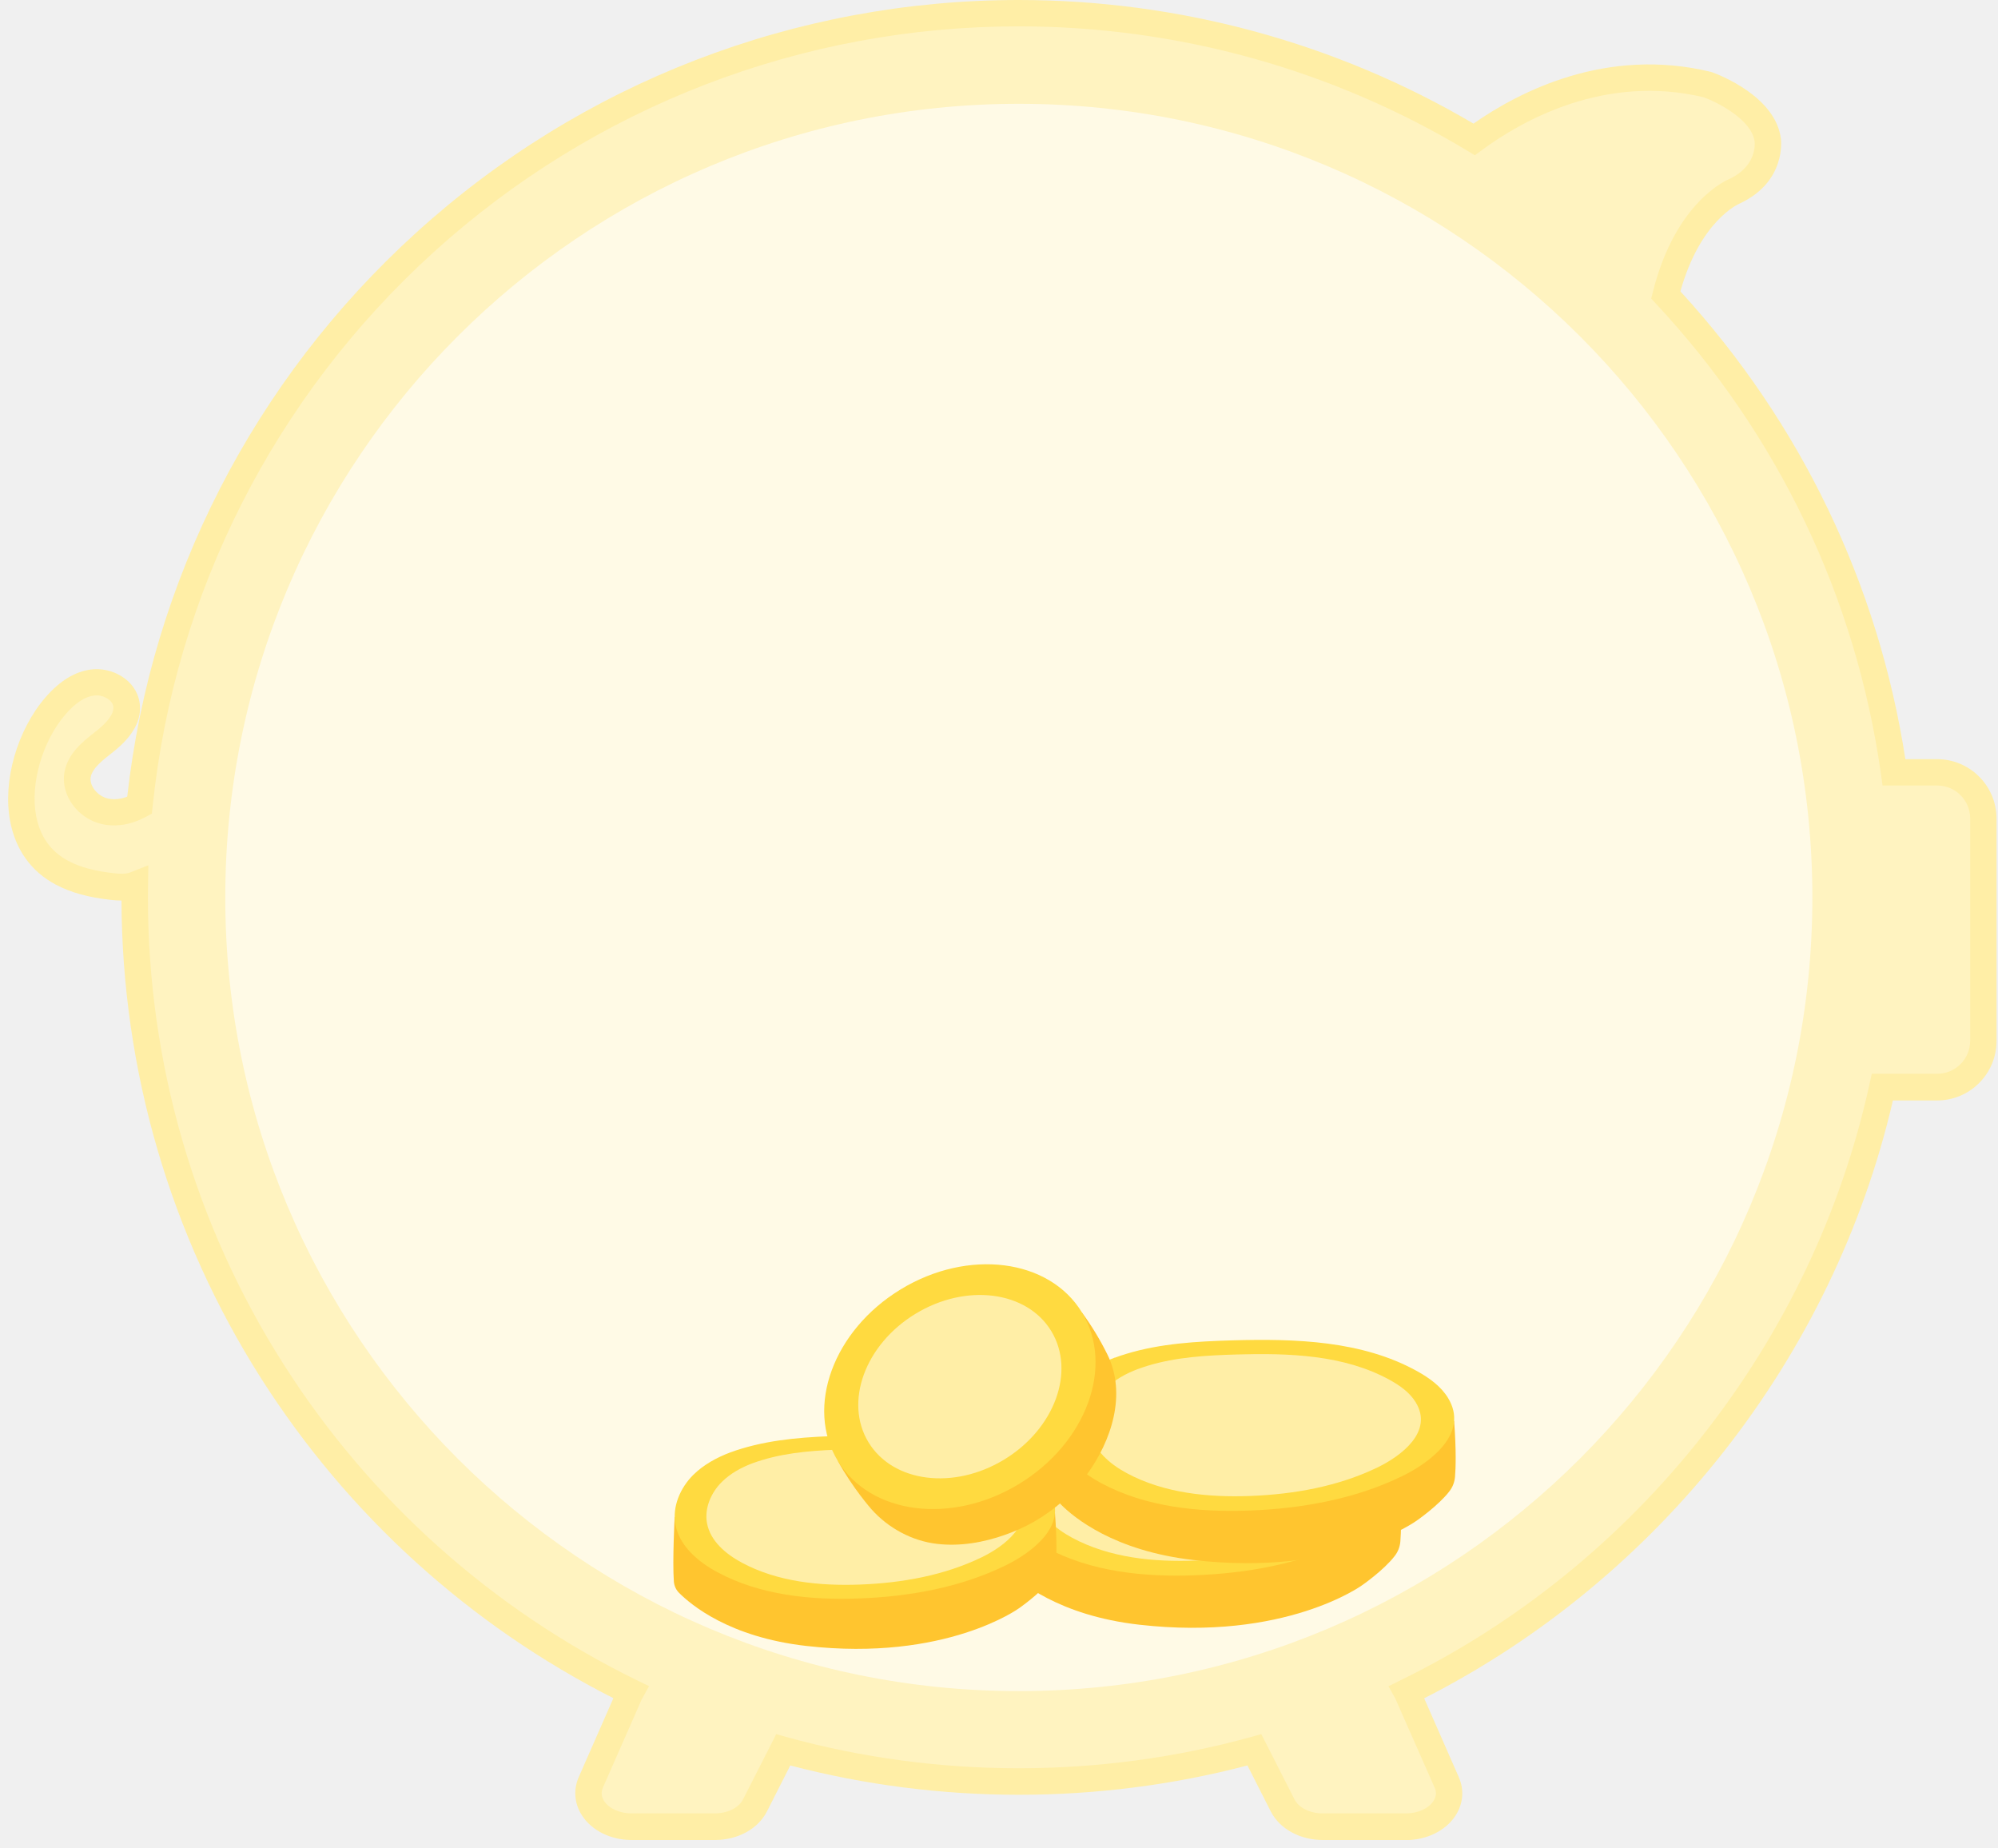
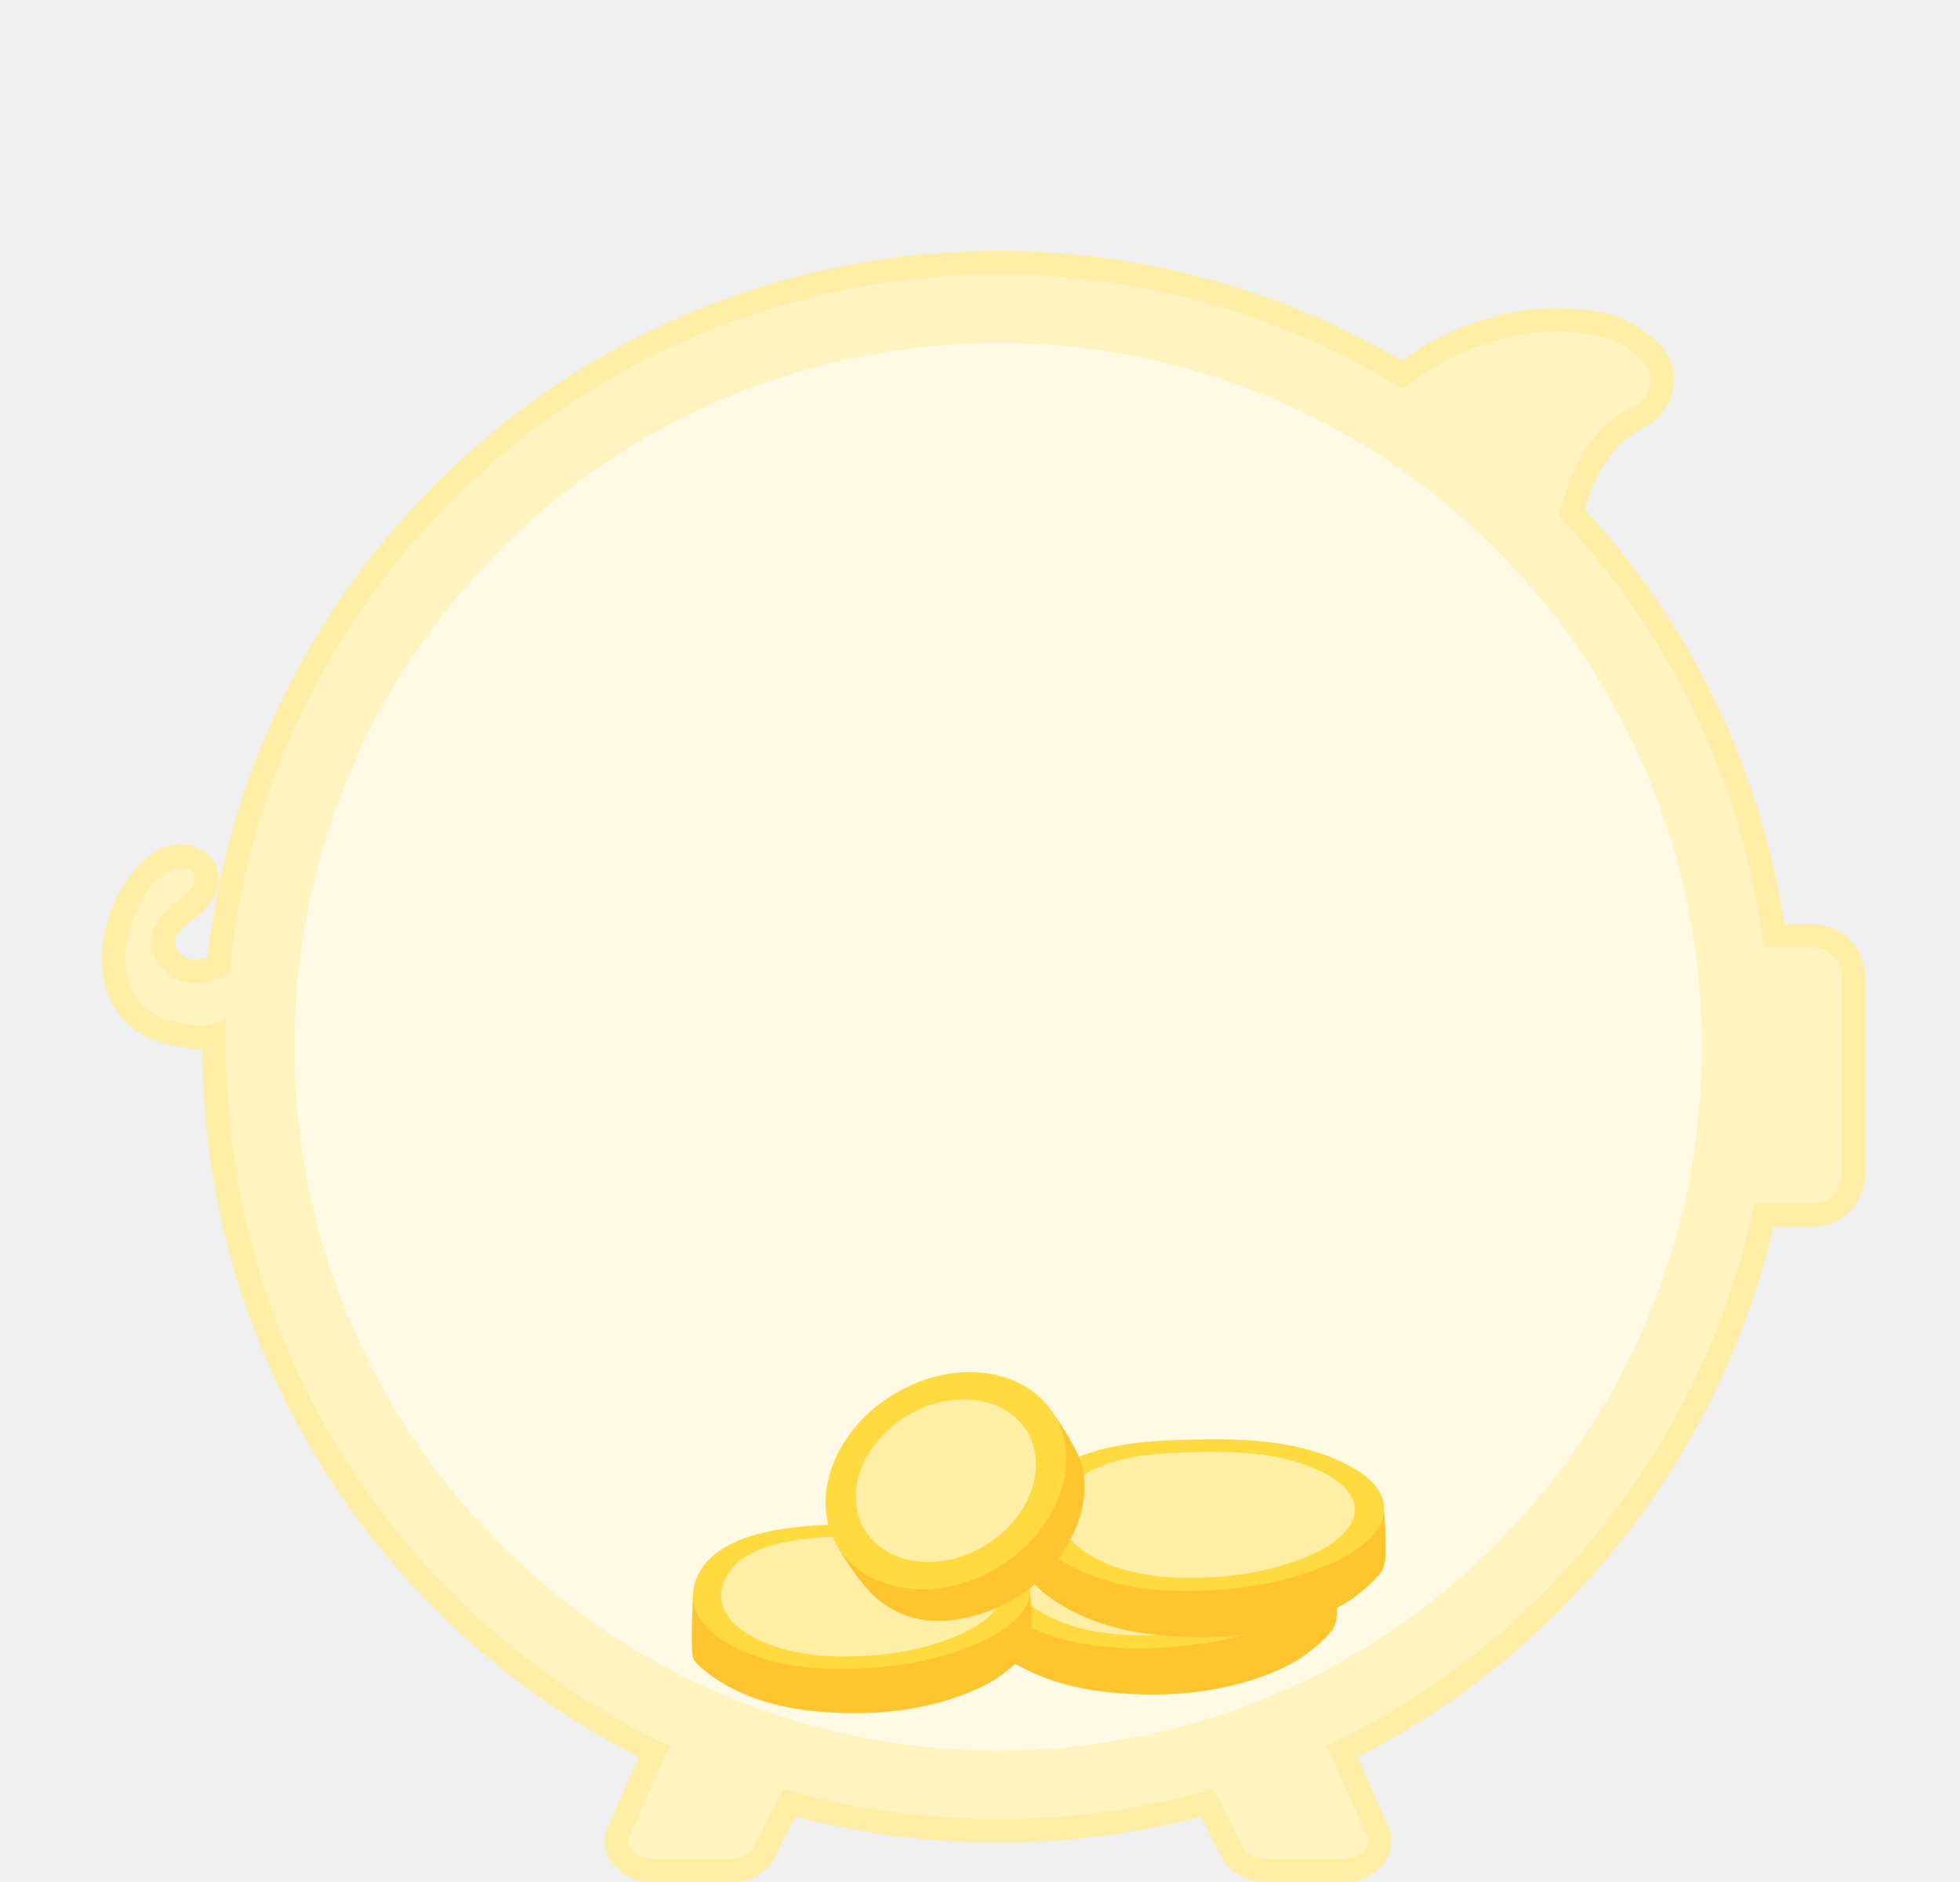
- <svg xmlns="http://www.w3.org/2000/svg" width="100%" height="100%" viewBox="0 0 226 209" fill="none">
-   <g clip-path="url(#clip0_113_24985)">
-     <path d="M219.132 87.35H214.252C211.322 66.63 202.032 47.96 188.432 33.35C190.842 23.75 196.202 21.63 196.202 21.63C200.472 19.62 199.972 15.86 199.972 15.86C199.472 11.84 193.192 9.58 193.192 9.58C181.592 6.76 171.972 11.93 166.762 15.77C151.702 6.71 134.082 1.5 115.242 1.5C63.532 1.5 20.982 40.76 15.782 91.1C14.572 91.74 13.192 92.06 11.862 91.76C10.012 91.34 8.442 89.49 8.782 87.62C9.072 85.97 10.582 84.87 11.902 83.83C13.222 82.79 14.562 81.35 14.312 79.69C14.052 78.02 12.152 76.99 10.472 77.21C8.792 77.43 7.392 78.57 6.282 79.84C1.952 84.84 0.072 95.04 7.012 98.72C8.772 99.65 10.762 100.07 12.742 100.29C13.582 100.38 14.472 100.42 15.252 100.11C15.252 100.57 15.232 101.04 15.232 101.5C15.232 140.98 38.112 175.12 71.342 191.37C71.292 191.46 71.232 191.54 71.202 191.63L66.822 201.6C65.742 204.05 68.092 206.6 71.432 206.6H80.862C82.862 206.6 84.652 205.65 85.392 204.21L88.602 197.91C97.082 200.25 106.022 201.5 115.242 201.5C124.462 201.5 133.402 200.24 141.882 197.91L145.092 204.21C145.822 205.65 147.622 206.6 149.622 206.6H159.052C162.392 206.6 164.742 204.05 163.662 201.6L159.282 191.63C159.242 191.54 159.182 191.46 159.142 191.37C186.172 178.15 206.352 153.09 212.942 122.95H219.142C222.012 122.95 224.362 120.6 224.362 117.73V92.57C224.362 89.7 222.012 87.35 219.142 87.35H219.132Z" fill="#FFF3C0" />
-     <path d="M159.052 208.1H149.622C147.052 208.1 144.752 206.84 143.752 204.89L141.102 199.67C124.272 204.09 106.222 204.09 89.391 199.67L86.742 204.89C85.751 206.84 83.451 208.1 80.871 208.1H71.442C69.091 208.1 66.951 207.04 65.841 205.34C64.972 204.01 64.832 202.42 65.462 200.99L69.382 192.06C53.132 183.82 39.392 171.36 29.572 155.95C19.282 139.79 13.812 121.09 13.742 101.85C13.341 101.85 12.951 101.82 12.582 101.78C10.002 101.5 8.012 100.95 6.312 100.05C3.532 98.58 1.742 96.09 1.142 92.84C0.292 88.32 1.942 82.57 5.152 78.86C6.752 77.01 8.482 75.95 10.281 75.72C12.632 75.41 15.392 76.85 15.791 79.47C16.081 81.37 15.082 83.23 12.832 85.02L12.601 85.2C11.541 86.04 10.441 86.9 10.261 87.89C10.091 88.87 11.031 90.04 12.201 90.31C12.992 90.49 13.761 90.34 14.392 90.1C17.131 65.6 28.721 42.97 47.072 26.32C65.761 9.34 89.972 0 115.242 0C133.372 0 151.132 4.83 166.672 13.98C171.932 10.3 181.772 5.27 193.532 8.13L193.682 8.18C194.412 8.44 200.842 10.89 201.442 15.68C201.472 15.87 202.032 20.55 196.822 23C196.572 23.11 192.312 24.99 190.072 32.95C203.682 47.8 212.462 66.05 215.522 85.86H219.112C222.822 85.86 225.832 88.87 225.832 92.58V117.74C225.832 121.45 222.822 124.46 219.112 124.46H214.112C207.402 153.45 187.702 178.56 161.092 192.07L165.012 201C165.642 202.43 165.502 204.02 164.632 205.35C163.522 207.05 161.372 208.11 159.032 208.11L159.052 208.1ZM142.672 196.13L146.432 203.52C146.912 204.46 148.192 205.09 149.622 205.09H159.052C160.372 205.09 161.592 204.54 162.142 203.69C162.462 203.2 162.512 202.7 162.282 202.19L157.822 192.09L157.052 190.71L158.472 190.01C185.292 176.89 205.102 151.69 211.462 122.62L211.722 121.44H219.132C221.182 121.44 222.852 119.77 222.852 117.72V92.56C222.852 90.51 221.182 88.84 219.132 88.84H212.942L212.762 87.55C209.932 67.58 201.142 49.19 187.332 34.37L186.772 33.77L186.972 32.98C189.542 22.75 195.392 20.33 195.642 20.23C198.672 18.8 198.502 16.31 198.472 16.03C198.162 13.54 194.302 11.59 192.742 11.01C181.572 8.33 172.222 13.59 167.632 16.97L166.822 17.56L165.962 17.04C150.692 7.84 133.152 2.98 115.232 2.98C90.712 2.98 67.212 12.05 49.062 28.51C31.041 44.86 19.752 67.14 17.262 91.23L17.181 92.02L16.471 92.4C14.822 93.28 13.101 93.56 11.521 93.2C8.772 92.58 6.832 89.9 7.292 87.33C7.672 85.21 9.362 83.88 10.732 82.8L10.961 82.62C11.882 81.89 12.961 80.82 12.812 79.88C12.701 79.14 11.621 78.54 10.652 78.66C9.602 78.79 8.512 79.51 7.412 80.79C4.802 83.81 3.402 88.63 4.082 92.25C4.522 94.59 5.742 96.31 7.712 97.36C9.062 98.08 10.711 98.52 12.902 98.76C13.511 98.83 14.211 98.87 14.701 98.68L16.782 97.86L16.741 100.52C16.741 100.84 16.732 101.16 16.732 101.48C16.732 120.27 22.041 138.55 32.092 154.32C41.871 169.68 55.672 182.02 72.001 190.01L73.412 190.7L72.572 192.23L68.192 202.19C67.972 202.7 68.022 203.2 68.332 203.69C68.882 204.54 70.102 205.09 71.421 205.09H80.852C82.281 205.09 83.561 204.46 84.041 203.52L87.802 196.13L88.981 196.46C106.032 201.16 124.422 201.16 141.472 196.46L142.652 196.13H142.672Z" fill="#FFEEA6" />
-     <path d="M115.242 191.26C164.816 191.26 205.002 151.073 205.002 101.5C205.002 51.927 164.816 11.74 115.242 11.74C65.669 11.74 25.482 51.927 25.482 101.5C25.482 151.073 65.669 191.26 115.242 191.26Z" fill="#FFFAE6" />
-     <path d="M158.301 168.04C158.551 171.39 158.481 173.35 158.401 174.32C158.351 174.93 158.131 175.51 157.751 175.99C156.521 177.59 154.081 179.28 154.081 179.28C154.081 179.28 145.401 185.64 128.861 183.75C119.781 182.72 115.241 178.89 113.821 177.46C113.461 177.1 113.251 176.63 113.211 176.12C113.031 173.73 113.311 168.5 113.311 168.5L158.301 168.03V168.04Z" fill="#FFC52F" />
-     <path d="M119.921 160.86C118.281 161.47 116.731 162.32 115.501 163.54C113.961 165.08 113.001 167.29 113.401 169.42C113.871 171.94 116.061 173.81 118.361 175.05C123.411 177.77 129.381 178.37 135.141 178.16C141.091 177.94 147.081 176.86 152.421 174.27C155.641 172.7 160.041 169.39 157.601 165.41C156.791 164.09 155.471 163.15 154.101 162.39C147.871 158.94 140.371 158.71 133.221 158.91C129.171 159.03 125.081 159.26 121.211 160.44C120.781 160.57 120.351 160.71 119.931 160.87L119.921 160.86Z" fill="#FFDA40" />
-     <path d="M122.581 162.13C121.211 162.64 119.921 163.34 118.901 164.36C117.621 165.64 116.821 167.48 117.151 169.24C117.541 171.34 119.371 172.89 121.281 173.92C125.491 176.18 130.461 176.68 135.261 176.5C140.211 176.31 145.211 175.42 149.651 173.27C152.331 171.97 156.001 169.22 153.961 165.9C153.291 164.8 152.191 164.02 151.051 163.39C145.861 160.52 139.611 160.33 133.661 160.5C130.291 160.6 126.881 160.79 123.661 161.77C123.301 161.88 122.941 162 122.591 162.13H122.581Z" fill="#FFEEA6" />
-     <path d="M164.482 160.73C164.732 164.08 164.662 166.04 164.582 167.01C164.532 167.62 164.312 168.2 163.932 168.68C162.702 170.28 160.262 171.97 160.262 171.97C160.262 171.97 151.582 178.33 135.042 176.44C125.962 175.41 121.422 171.58 120.002 170.15C119.642 169.79 119.432 169.32 119.392 168.81C119.212 166.42 119.492 161.19 119.492 161.19L164.482 160.72V160.73Z" fill="#FFC52F" />
-     <path d="M126.103 153.54C124.463 154.15 122.913 155 121.683 156.22C120.143 157.76 119.183 159.97 119.583 162.1C120.053 164.62 122.243 166.49 124.543 167.73C129.593 170.45 135.563 171.05 141.323 170.84C147.273 170.62 153.263 169.54 158.603 166.95C161.823 165.38 166.223 162.07 163.783 158.09C162.973 156.77 161.653 155.83 160.283 155.07C154.053 151.62 146.553 151.39 139.403 151.59C135.353 151.71 131.263 151.94 127.393 153.12C126.963 153.25 126.533 153.39 126.113 153.55L126.103 153.54Z" fill="#FFDA40" />
-     <path d="M128.752 154.82C127.382 155.33 126.092 156.03 125.072 157.05C123.792 158.33 122.992 160.17 123.322 161.93C123.712 164.03 125.542 165.58 127.452 166.61C131.662 168.87 136.632 169.37 141.432 169.19C146.382 169 151.382 168.11 155.822 165.96C158.502 164.66 162.172 161.91 160.132 158.59C159.462 157.49 158.362 156.71 157.222 156.08C152.032 153.21 145.782 153.02 139.832 153.19C136.462 153.29 133.052 153.48 129.832 154.46C129.472 154.57 129.112 154.69 128.762 154.82H128.752Z" fill="#FFEEA6" />
-     <path d="M119.332 171.12C119.572 174.33 119.502 176.19 119.422 177.12C119.372 177.7 119.162 178.26 118.802 178.72C117.622 180.25 115.292 181.87 115.292 181.87C115.292 181.87 106.992 187.95 91.182 186.15C82.492 185.16 78.162 181.5 76.802 180.14C76.462 179.8 76.262 179.35 76.222 178.86C76.052 176.57 76.312 171.57 76.312 171.57L119.332 171.12Z" fill="#FFC52F" />
-     <path d="M82.642 164.25C81.072 164.84 79.592 165.65 78.412 166.81C76.942 168.28 76.022 170.4 76.402 172.43C76.852 174.84 78.952 176.63 81.142 177.81C85.972 180.41 91.682 180.99 97.192 180.78C102.882 180.57 108.612 179.54 113.712 177.06C116.792 175.56 121.002 172.4 118.662 168.59C117.892 167.33 116.622 166.43 115.322 165.71C109.372 162.41 102.192 162.19 95.362 162.38C91.492 162.49 87.582 162.72 83.882 163.84C83.472 163.96 83.062 164.1 82.652 164.25H82.642Z" fill="#FFDA40" />
-     <path d="M85.172 165.47C83.862 165.96 82.632 166.63 81.652 167.6C80.422 168.82 79.662 170.58 79.972 172.27C80.342 174.28 82.092 175.76 83.922 176.74C87.952 178.9 92.702 179.38 97.292 179.21C102.032 179.03 106.802 178.18 111.052 176.12C113.622 174.87 117.122 172.24 115.172 169.08C114.532 168.03 113.472 167.28 112.392 166.68C107.432 163.94 101.452 163.75 95.762 163.92C92.542 164.01 89.282 164.2 86.202 165.13C85.862 165.23 85.512 165.35 85.182 165.47H85.172Z" fill="#FFEEA6" />
-     <path d="M94.772 165.23C96.452 168.3 98.562 170.68 98.562 170.68C100.462 172.82 103.172 174.29 106.012 174.61C108.612 174.91 111.252 174.45 113.702 173.58C114.852 173.17 115.962 172.68 117.012 172.07C119.322 170.74 121.352 168.95 122.922 166.79C125.722 162.96 127.482 157.66 125.242 153.15C124.422 151.5 123.462 149.91 122.372 148.43L94.762 165.22L94.772 165.23Z" fill="#FFC52F" />
-     <path d="M115.267 167.833C122.893 163.195 126.077 154.508 122.381 148.431C118.684 142.353 109.506 141.186 101.881 145.824C94.256 150.462 91.071 159.149 94.767 165.226C98.464 171.304 107.642 172.471 115.267 167.833Z" fill="#FFDA40" />
-     <path d="M113.588 165.073C119.298 161.6 121.681 155.094 118.911 150.54C116.142 145.987 109.268 145.111 103.559 148.584C97.849 152.056 95.466 158.563 98.236 163.116C101.005 167.67 107.879 168.546 113.588 165.073Z" fill="#FFEEA6" />
+ <svg xmlns="http://www.w3.org/2000/svg" width="250" height="240" viewBox="0 0 250 240" fill="none">
+   <g clip-path="url(#clip0_376_84356)">
+     <g clip-path="url(#clip1_376_84356)">
+       <path d="M231.21 119.35H226.33C223.4 98.63 214.11 79.96 200.51 65.35C202.92 55.75 208.28 53.63 208.28 53.63C212.55 51.62 212.05 47.86 212.05 47.86C211.55 43.84 205.27 41.58 205.27 41.58C193.67 38.76 184.05 43.93 178.84 47.77C163.78 38.71 146.16 33.5 127.32 33.5C75.61 33.5 33.06 72.76 27.86 123.1C26.65 123.74 25.27 124.06 23.94 123.76C22.09 123.34 20.52 121.49 20.86 119.62C21.15 117.97 22.66 116.87 23.98 115.83C25.3 114.79 26.64 113.35 26.39 111.69C26.13 110.02 24.23 108.99 22.55 109.21C20.87 109.43 19.47 110.57 18.36 111.84C14.03 116.84 12.15 127.04 19.09 130.72C20.85 131.65 22.84 132.07 24.82 132.29C25.66 132.38 26.55 132.42 27.33 132.11C27.33 132.57 27.31 133.04 27.31 133.5C27.31 172.98 50.19 207.12 83.42 223.37C83.37 223.46 83.31 223.54 83.28 223.63L78.9 233.6C77.82 236.05 80.17 238.6 83.51 238.6H92.94C94.94 238.6 96.73 237.65 97.47 236.21L100.68 229.91C109.16 232.25 118.1 233.5 127.32 233.5C136.54 233.5 145.48 232.24 153.96 229.91L157.17 236.21C157.9 237.65 159.7 238.6 161.7 238.6H171.13C174.47 238.6 176.82 236.05 175.74 233.6L171.36 223.63C171.32 223.54 171.26 223.46 171.22 223.37C198.25 210.15 218.43 185.09 225.02 154.95H231.22C234.09 154.95 236.44 152.6 236.44 149.73V124.57C236.44 121.7 234.09 119.35 231.22 119.35H231.21Z" fill="#FFF3C0" />
+       <path d="M171.13 240.1H161.7C159.13 240.1 156.83 238.84 155.83 236.89L153.18 231.67C136.35 236.09 118.3 236.09 101.47 231.67L98.82 236.89C97.83 238.84 95.53 240.1 92.95 240.1H83.52C81.17 240.1 79.03 239.04 77.92 237.34C77.05 236.01 76.91 234.42 77.54 232.99L81.46 224.06C65.21 215.82 51.47 203.36 41.65 187.95C31.36 171.79 25.89 153.09 25.82 133.85C25.42 133.85 25.03 133.82 24.66 133.78C22.08 133.5 20.09 132.95 18.39 132.05C15.61 130.58 13.82 128.09 13.22 124.84C12.37 120.32 14.02 114.57 17.23 110.86C18.83 109.01 20.56 107.95 22.36 107.72C24.71 107.41 27.47 108.85 27.87 111.47C28.16 113.37 27.16 115.23 24.91 117.02L24.68 117.2C23.62 118.04 22.52 118.9 22.34 119.89C22.17 120.87 23.11 122.04 24.28 122.31C25.07 122.49 25.84 122.34 26.47 122.1C29.21 97.6 40.8 74.97 59.15 58.32C77.84 41.34 102.05 32 127.32 32C145.45 32 163.21 36.83 178.75 45.98C184.01 42.3 193.85 37.27 205.61 40.13L205.76 40.18C206.49 40.44 212.92 42.89 213.52 47.68C213.55 47.87 214.11 52.55 208.9 55C208.65 55.11 204.39 56.99 202.15 64.95C215.76 79.8 224.54 98.05 227.6 117.86H231.19C234.9 117.86 237.91 120.87 237.91 124.58V149.74C237.91 153.45 234.9 156.46 231.19 156.46H226.19C219.48 185.45 199.78 210.56 173.17 224.07L177.09 233C177.72 234.43 177.58 236.02 176.71 237.35C175.6 239.05 173.45 240.11 171.11 240.11L171.13 240.1ZM154.75 228.13L158.51 235.52C158.99 236.46 160.27 237.09 161.7 237.09H171.13C172.45 237.09 173.67 236.54 174.22 235.69C174.54 235.2 174.59 234.7 174.36 234.19L169.9 224.09L169.13 222.71L170.55 222.01C197.37 208.89 217.18 183.69 223.54 154.62L223.8 153.44H231.21C233.26 153.44 234.93 151.77 234.93 149.72V124.56C234.93 122.51 233.26 120.84 231.21 120.84H225.02L224.84 119.55C222.01 99.58 213.22 81.19 199.41 66.37L198.85 65.77L199.05 64.98C201.62 54.75 207.47 52.33 207.72 52.23C210.75 50.8 210.58 48.31 210.55 48.03C210.24 45.54 206.38 43.59 204.82 43.01C193.65 40.33 184.3 45.59 179.71 48.97L178.9 49.56L178.04 49.04C162.77 39.84 145.23 34.98 127.31 34.98C102.79 34.98 79.29 44.05 61.14 60.51C43.12 76.86 31.83 99.14 29.34 123.23L29.26 124.02L28.55 124.4C26.9 125.28 25.18 125.56 23.6 125.2C20.85 124.58 18.91 121.9 19.37 119.33C19.75 117.21 21.44 115.88 22.81 114.8L23.04 114.62C23.96 113.89 25.04 112.82 24.89 111.88C24.78 111.14 23.7 110.54 22.73 110.66C21.68 110.79 20.59 111.51 19.49 112.79C16.88 115.81 15.48 120.63 16.16 124.25C16.6 126.59 17.82 128.31 19.79 129.36C21.14 130.08 22.79 130.52 24.98 130.76C25.59 130.83 26.29 130.87 26.78 130.68L28.86 129.86L28.82 132.52C28.82 132.84 28.81 133.16 28.81 133.48C28.81 152.27 34.12 170.55 44.17 186.32C53.95 201.68 67.75 214.02 84.08 222.01L85.49 222.7L84.65 224.23L80.27 234.19C80.05 234.7 80.1 235.2 80.41 235.69C80.96 236.54 82.18 237.09 83.5 237.09H92.93C94.36 237.09 95.64 236.46 96.12 235.52L99.88 228.13L101.06 228.46C118.11 233.16 136.5 233.16 153.55 228.46L154.73 228.13H154.75Z" fill="#FFEEA6" />
+       <path d="M127.32 223.26C176.893 223.26 217.08 183.073 217.08 133.5C217.08 83.927 176.893 43.74 127.32 43.74C77.747 43.74 37.56 83.927 37.56 133.5C37.56 183.073 77.747 223.26 127.32 223.26Z" fill="#FFFAE6" />
+       <path d="M170.38 200.039C170.63 203.389 170.56 205.349 170.48 206.319C170.43 206.929 170.21 207.509 169.83 207.989C168.6 209.589 166.16 211.279 166.16 211.279C166.16 211.279 157.48 217.639 140.94 215.749C131.86 214.719 127.32 210.889 125.9 209.459C125.54 209.099 125.33 208.629 125.29 208.119C125.11 205.729 125.39 200.499 125.39 200.499L170.38 200.029V200.039Z" fill="#FFC52F" />
+       <path d="M132 192.859C130.36 193.469 128.81 194.319 127.58 195.539C126.04 197.079 125.08 199.289 125.48 201.419C125.95 203.939 128.14 205.809 130.44 207.049C135.49 209.769 141.46 210.369 147.22 210.159C153.17 209.939 159.16 208.859 164.5 206.269C167.72 204.699 172.12 201.389 169.68 197.409C168.87 196.089 167.55 195.149 166.18 194.389C159.95 190.939 152.45 190.709 145.3 190.909C141.25 191.029 137.16 191.259 133.29 192.439C132.86 192.569 132.43 192.709 132.01 192.869L132 192.859Z" fill="#FFDA40" />
+       <path d="M134.66 194.13C133.29 194.64 132 195.34 130.98 196.36C129.7 197.64 128.9 199.48 129.23 201.24C129.62 203.34 131.45 204.89 133.36 205.92C137.57 208.18 142.54 208.68 147.34 208.5C152.29 208.31 157.29 207.42 161.73 205.27C164.41 203.97 168.08 201.22 166.04 197.9C165.37 196.8 164.27 196.02 163.13 195.39C157.94 192.52 151.69 192.33 145.74 192.5C142.37 192.6 138.96 192.79 135.74 193.77C135.38 193.88 135.02 194 134.67 194.13H134.66Z" fill="#FFEEA6" />
+       <path d="M176.56 192.731C176.81 196.081 176.74 198.041 176.66 199.011C176.61 199.621 176.39 200.201 176.01 200.681C174.78 202.281 172.34 203.971 172.34 203.971C172.34 203.971 163.66 210.331 147.12 208.441C138.04 207.411 133.5 203.581 132.08 202.151C131.72 201.791 131.51 201.321 131.47 200.811C131.29 198.421 131.57 193.191 131.57 193.191L176.56 192.721V192.731Z" fill="#FFC52F" />
+       <path d="M138.18 185.541C136.54 186.151 134.99 187.001 133.76 188.221C132.22 189.761 131.26 191.971 131.66 194.101C132.13 196.621 134.32 198.491 136.62 199.731C141.67 202.451 147.64 203.051 153.4 202.841C159.35 202.621 165.34 201.541 170.68 198.951C173.9 197.381 178.3 194.071 175.86 190.091C175.05 188.771 173.73 187.831 172.36 187.071C166.13 183.621 158.63 183.391 151.48 183.591C147.43 183.711 143.34 183.941 139.47 185.121C139.04 185.251 138.61 185.391 138.19 185.551L138.18 185.541Z" fill="#FFDA40" />
+       <path d="M140.83 186.821C139.46 187.331 138.17 188.031 137.15 189.051C135.87 190.331 135.07 192.171 135.4 193.931C135.79 196.031 137.62 197.581 139.53 198.611C143.74 200.871 148.71 201.371 153.51 201.191C158.46 201.001 163.46 200.111 167.9 197.961C170.58 196.661 174.25 193.911 172.21 190.591C171.54 189.491 170.44 188.711 169.3 188.081C164.11 185.211 157.86 185.021 151.91 185.191C148.54 185.291 145.13 185.481 141.91 186.461C141.55 186.571 141.19 186.691 140.84 186.821H140.83Z" fill="#FFEEA6" />
+       <path d="M131.41 203.121C131.65 206.331 131.58 208.191 131.5 209.121C131.45 209.701 131.24 210.261 130.88 210.721C129.7 212.251 127.37 213.871 127.37 213.871C127.37 213.871 119.07 219.951 103.26 218.151C94.57 217.161 90.24 213.501 88.88 212.141C88.54 211.801 88.34 211.351 88.3 210.861C88.13 208.571 88.39 203.571 88.39 203.571L131.41 203.121V203.121Z" fill="#FFC52F" />
+       <path d="M94.72 196.251C93.15 196.841 91.67 197.651 90.49 198.811C89.02 200.281 88.1 202.401 88.48 204.431C88.93 206.841 91.03 208.631 93.22 209.811C98.05 212.411 103.76 212.991 109.27 212.781C114.96 212.571 120.69 211.541 125.79 209.061C128.87 207.561 133.08 204.401 130.74 200.591C129.97 199.331 128.7 198.431 127.4 197.711C121.45 194.411 114.27 194.191 107.44 194.381C103.57 194.491 99.66 194.721 95.96 195.841C95.55 195.961 95.14 196.101 94.73 196.251H94.72Z" fill="#FFDA40" />
+       <path d="M97.25 197.47C95.94 197.96 94.71 198.63 93.73 199.6C92.5 200.82 91.74 202.58 92.05 204.27C92.42 206.28 94.17 207.76 96 208.74C100.03 210.9 104.78 211.38 109.37 211.21C114.11 211.03 118.88 210.18 123.13 208.12C125.7 206.87 129.2 204.24 127.25 201.08C126.61 200.03 125.55 199.28 124.47 198.68C119.51 195.94 113.53 195.75 107.84 195.92C104.62 196.01 101.36 196.2 98.28 197.13C97.94 197.23 97.59 197.35 97.26 197.47H97.25Z" fill="#FFEEA6" />
+       <path d="M106.85 197.23C108.53 200.3 110.64 202.68 110.64 202.68C112.54 204.82 115.25 206.29 118.09 206.61C120.69 206.91 123.33 206.45 125.78 205.58C126.93 205.17 128.04 204.68 129.09 204.07C131.4 202.74 133.43 200.95 135 198.79C137.8 194.96 139.56 189.66 137.32 185.15C136.5 183.5 135.54 181.91 134.45 180.43L106.84 197.22L106.85 197.23Z" fill="#FFC52F" />
+       <path d="M127.346 199.831C134.971 195.193 138.155 186.507 134.459 180.429C130.762 174.352 121.584 173.185 113.959 177.823C106.334 182.461 103.149 191.147 106.846 197.225C110.542 203.302 119.72 204.469 127.346 199.831Z" fill="#FFDA40" />
+       <path d="M125.667 197.072C131.376 193.6 133.76 187.093 130.99 182.54C128.22 177.986 121.347 177.11 115.637 180.583C109.928 184.056 107.545 190.562 110.314 195.116C113.084 199.669 119.958 200.545 125.667 197.072Z" fill="#FFEEA6" />
+     </g>
  </g>
  <defs>
-     <clipPath id="clip0_113_24985">
-       <rect width="224.93" height="208.1" fill="white" transform="translate(0.921875)" />
+     <clipPath id="clip0_376_84356">
+       <rect width="250" height="240" fill="white" />
+     </clipPath>
+     <clipPath id="clip1_376_84356">
+       <rect width="224.93" height="208.1" fill="white" transform="translate(13 32)" />
    </clipPath>
  </defs>
</svg>
